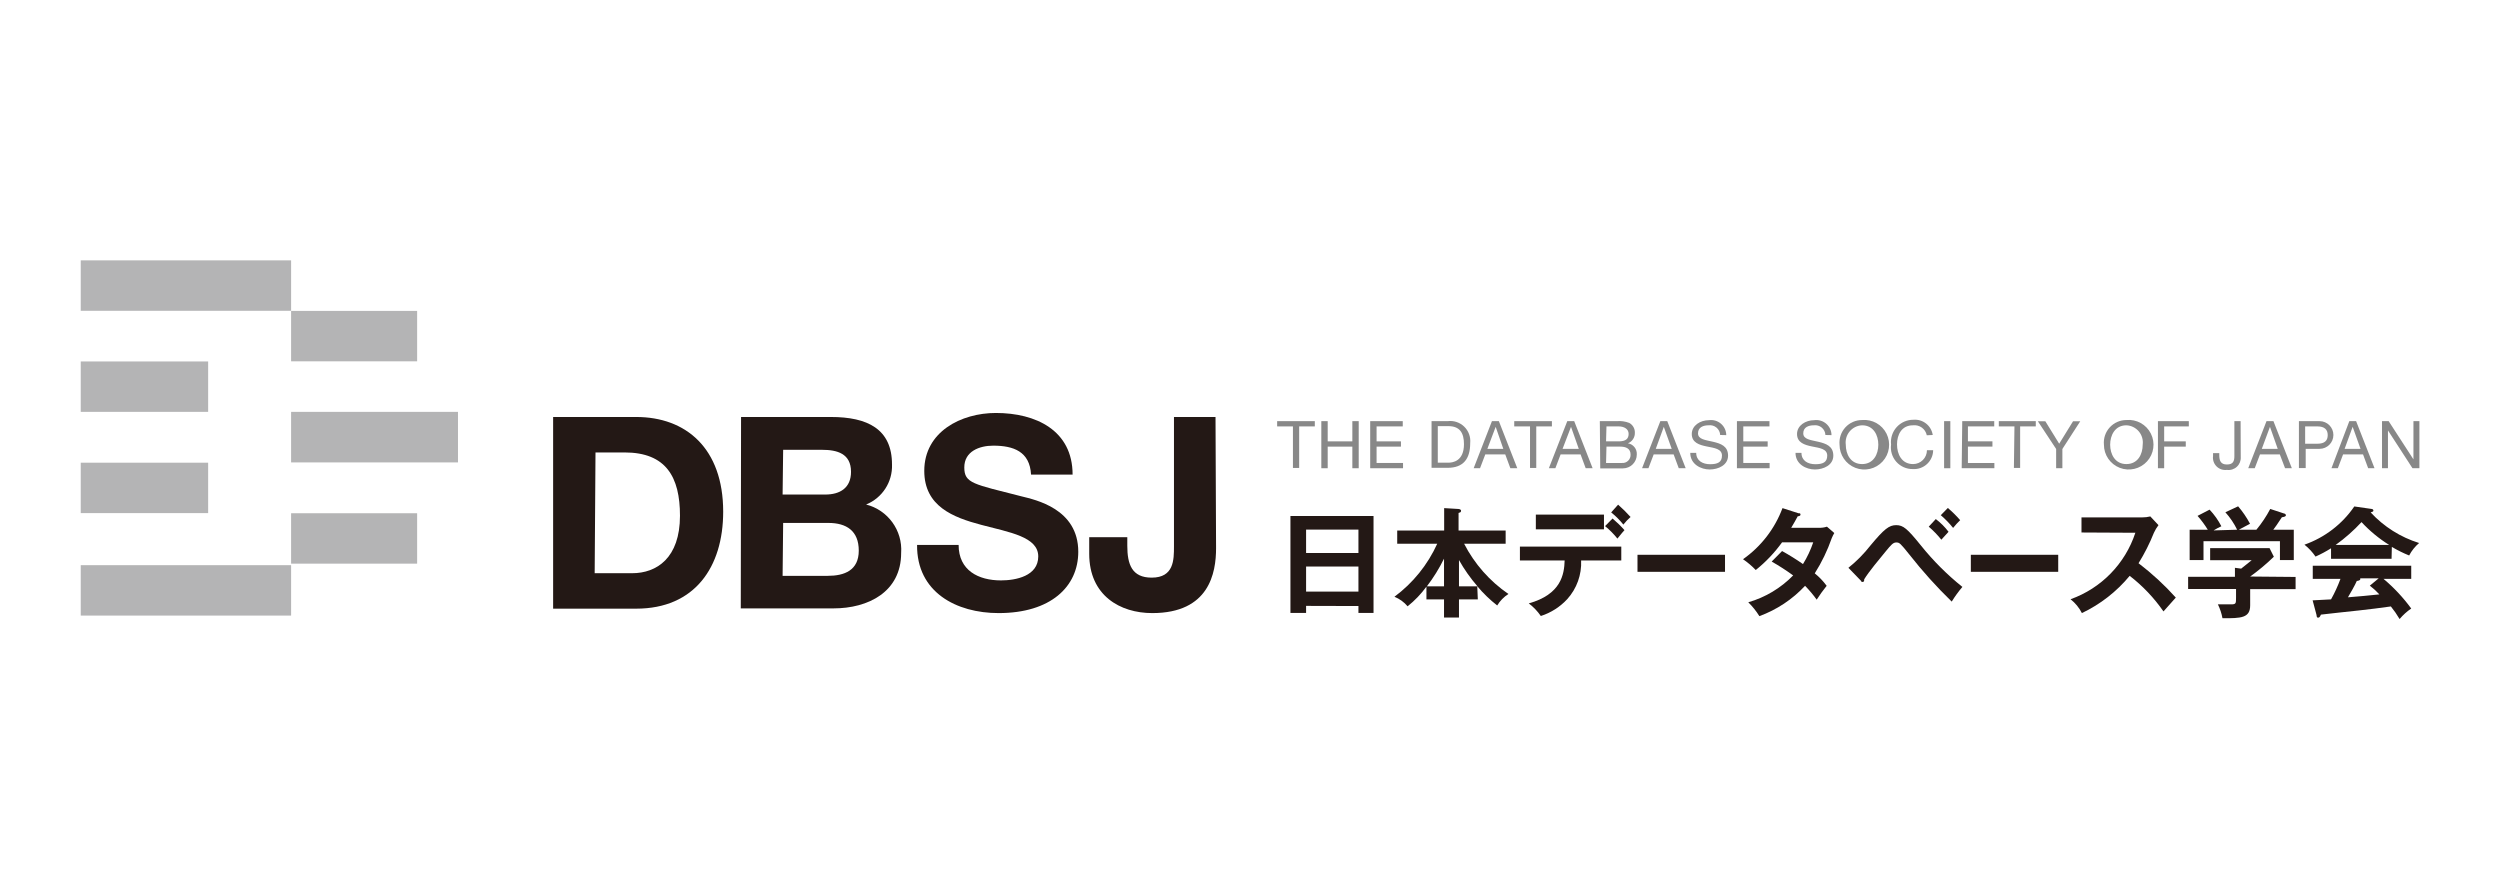
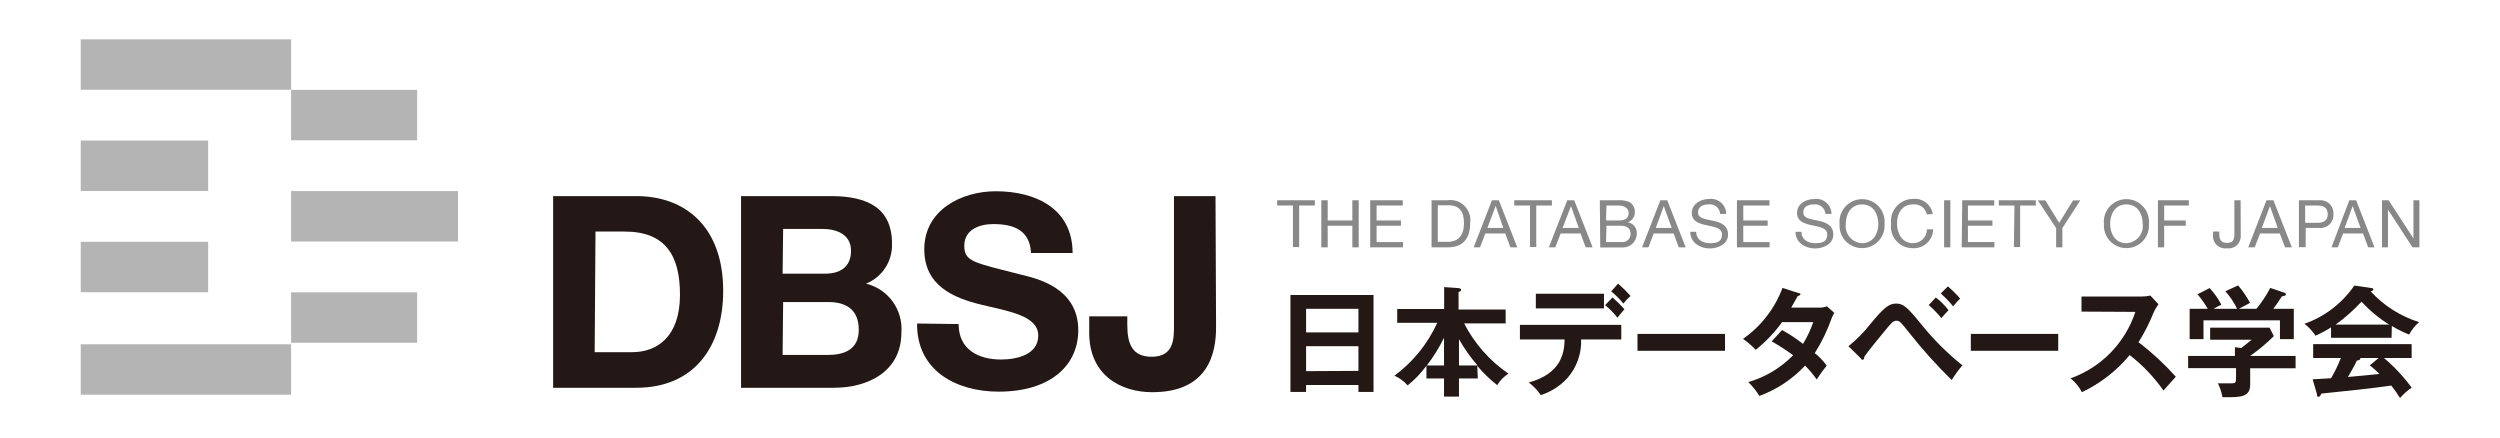
- <svg xmlns="http://www.w3.org/2000/svg" viewBox="0 0 180.52 63.49">
+ <svg xmlns="http://www.w3.org/2000/svg" viewBox="0 0 180.52 31.59">
  <defs>
    <style>.cls-1{fill:#b4b4b5;}.cls-2{fill:#231815;}.cls-3{fill:#888;}</style>
  </defs>
  <g id="dbsj">
-     <rect class="cls-1" x="5.83" y="18.8" width="15.19" height="3.64" />
-     <rect class="cls-1" x="21.02" y="22.45" width="9.1" height="3.64" />
-     <rect class="cls-1" x="5.83" y="22.44" width="15.19" height="0.01" />
-     <rect class="cls-1" x="5.83" y="26.1" width="9.2" height="3.64" />
-     <rect class="cls-1" x="21.02" y="29.75" width="12.05" height="3.64" />
-     <rect class="cls-1" x="21.02" y="29.74" width="12.05" height="0.01" />
-     <rect class="cls-1" x="5.83" y="33.41" width="9.2" height="3.64" />
-     <rect class="cls-1" x="5.83" y="40.81" width="15.19" height="3.64" />
-     <rect class="cls-1" x="21.02" y="37.06" width="9.1" height="3.64" />
-     <path class="cls-2" d="M39.94,30.11h6c3.58,0,6.28,2.25,6.28,6.84,0,4-2.06,7-6.28,7h-6Zm3,11.28h2.71c1.76,0,3.45-1.09,3.45-4.15,0-2.79-1-4.57-4-4.57H43Z" />
-     <path class="cls-2" d="M53.51,30.11H60c2.63,0,4.41.86,4.41,3.43a3,3,0,0,1-1.87,2.89,3.37,3.37,0,0,1,2.53,3.5c0,2.81-2.38,4-4.88,4h-6.7Zm3,5.6h3.08c1.07,0,1.86-.48,1.86-1.64,0-1.32-1-1.59-2.09-1.59H56.55Zm0,5.87h3.26c1.2,0,2.24-.39,2.24-1.82s-.89-2-2.19-2H56.55Z" />
-     <path class="cls-2" d="M69.22,39.35c0,1.84,1.43,2.56,3.06,2.56,1.06,0,2.69-.31,2.69-1.73s-2.07-1.74-4.11-2.28S66.74,36.56,66.74,34c0-2.83,2.67-4.18,5.17-4.18,2.88,0,5.54,1.25,5.54,4.45h-3c-.09-1.67-1.27-2.09-2.73-2.09-1,0-2.09.41-2.09,1.57s.66,1.2,4.13,2.09c1,.25,4.1.89,4.1,4,0,2.53-2,4.43-5.75,4.43-3.06,0-5.92-1.51-5.89-4.92Z" />
-     <path class="cls-2" d="M87.81,39.58c0,1.79-.49,4.69-4.61,4.69-2.31,0-4.55-1.26-4.55-4.28v-1.2H81.4v.62c0,1.34.33,2.3,1.76,2.3,1.61,0,1.61-1.29,1.61-2.26V30.11h3Z" />
-     <path class="cls-3" d="M93.36,30.79H92.22v-.38h2.72v.38H93.81v3h-.45Z" />
-     <path class="cls-3" d="M95.41,30.41h.46v1.46h1.78V30.41h.46v3.4h-.46V32.25H95.87v1.56h-.46Z" />
-     <path class="cls-3" d="M98.94,30.41h2.35v.38H99.4v1.08h1.76v.38H99.4v1.18h1.91v.38H98.94Z" />
-     <path class="cls-3" d="M103.37,30.41h1.16A1.45,1.45,0,0,1,106.16,32c0,1.14-.5,1.78-1.63,1.78h-1.16Zm.45,3h.75c.31,0,1.14-.09,1.14-1.34,0-.81-.3-1.3-1.13-1.3h-.76Z" />
-     <path class="cls-3" d="M107.73,30.41h.5l1.33,3.4h-.5l-.37-1h-1.44l-.38,1h-.46Zm-.33,2h1.15L108,30.82h0Z" />
-     <path class="cls-3" d="M110.48,30.79h-1.14v-.38h2.72v.38h-1.13v3h-.45Z" />
-     <path class="cls-3" d="M113.17,30.41h.5l1.33,3.4h-.5l-.37-1h-1.44l-.38,1h-.47Zm-.34,2H114l-.56-1.59h0Z" />
-     <path class="cls-3" d="M115.52,30.41h1.23a2,2,0,0,1,.9.13.78.78,0,0,1,.4.7.79.79,0,0,1-.5.77h0a.77.77,0,0,1,.64.81,1,1,0,0,1-1,1h-1.64Zm.45,1.46h.91c.51,0,.72-.18.72-.54s-.33-.54-.72-.54H116Zm0,1.56h1.13a.58.58,0,0,0,.64-.61c0-.44-.35-.57-.74-.57h-1Z" />
-     <path class="cls-3" d="M119.89,30.41h.5l1.33,3.4h-.5l-.37-1h-1.44l-.38,1h-.46Zm-.33,2h1.15l-.57-1.59h0Z" />
-     <path class="cls-3" d="M124.21,31.41a.74.74,0,0,0-.84-.7c-.38,0-.76.14-.76.58s.54.48,1.09.61,1.08.31,1.08,1-.71,1-1.33,1-1.4-.37-1.4-1.2h.43c0,.57.47.82,1,.82s.86-.13.86-.62-.54-.55-1.09-.66-1.09-.28-1.09-.9.62-1,1.24-1a1.1,1.1,0,0,1,1.25,1.08Z" />
-     <path class="cls-3" d="M125.42,30.41h2.35v.38h-1.89v1.08h1.76v.38h-1.76v1.18h1.9v.38h-2.36Z" />
-     <path class="cls-3" d="M131.81,31.41a.74.74,0,0,0-.84-.7c-.38,0-.76.14-.76.58s.54.48,1.09.61,1.08.31,1.08,1-.71,1-1.33,1-1.4-.37-1.4-1.2h.43c0,.57.47.82,1,.82s.86-.13.86-.62-.54-.55-1.09-.66-1.09-.28-1.09-.9.62-1,1.24-1a1.1,1.1,0,0,1,1.25,1.08Z" />
-     <path class="cls-3" d="M134.46,30.33a1.79,1.79,0,1,1-1.63,1.78A1.63,1.63,0,0,1,134.46,30.33Zm0,3.18c.82,0,1.17-.71,1.17-1.4s-.35-1.4-1.17-1.4a1.24,1.24,0,0,0-1.18,1.4C133.28,32.8,133.63,33.51,134.46,33.51Z" />
-     <path class="cls-3" d="M139.13,31.43a.91.91,0,0,0-1-.72c-.81,0-1.15.67-1.15,1.38s.34,1.42,1.16,1.42a1,1,0,0,0,1-1h.45a1.38,1.38,0,0,1-1.47,1.36,1.56,1.56,0,0,1-1.57-1.77,1.61,1.61,0,0,1,1.61-1.79,1.3,1.3,0,0,1,1.4,1.1Z" />
-     <path class="cls-3" d="M140.38,30.41h.45v3.4h-.45Z" />
-     <path class="cls-3" d="M141.69,30.41H144v.38h-1.9v1.08h1.77v.38h-1.77v1.18h1.91v.38h-2.36Z" />
-     <path class="cls-3" d="M145.46,30.79h-1.13v-.38H147v.38h-1.13v3h-.45Z" />
-     <path class="cls-3" d="M148.92,32.42v1.39h-.45V32.42l-1.32-2h.54l1,1.62,1-1.62h.52Z" />
-     <path class="cls-3" d="M153.54,30.33a1.79,1.79,0,1,1-1.62,1.78A1.63,1.63,0,0,1,153.54,30.33Zm0,3.18c.83,0,1.18-.71,1.18-1.4a1.24,1.24,0,0,0-1.18-1.4c-.82,0-1.17.72-1.17,1.4S152.72,33.51,153.54,33.51Z" />
-     <path class="cls-3" d="M155.82,30.41h2.23v.38h-1.78v1.08h1.56v.38h-1.56v1.56h-.45Z" />
-     <path class="cls-3" d="M161.8,33a.88.88,0,0,1-1,.93.89.89,0,0,1-1-1v-.21h.45v.14c0,.4.1.68.55.68s.54-.24.54-.61V30.41h.45Z" />
-     <path class="cls-3" d="M163.66,30.41h.5l1.33,3.4H165l-.38-1h-1.43l-.38,1h-.47Zm-.34,2h1.15l-.56-1.59h0Z" />
-     <path class="cls-3" d="M166,30.41h1.49a1,1,0,1,1,0,2h-1v1.39H166Zm.45,1.63h.89c.51,0,.74-.22.74-.62s-.23-.63-.74-.63h-.89Z" />
-     <path class="cls-3" d="M169.64,30.41h.49l1.33,3.4H171l-.37-1h-1.44l-.38,1h-.46Zm-.34,2h1.15l-.57-1.59h0Z" />
-     <path class="cls-3" d="M172,30.41h.48l1.79,2.76h0V30.41h.43v3.4h-.5l-1.77-2.73h0v2.73H172Z" />
-     <path class="cls-2" d="M94.31,43.75v.51H93.18v-7h6v7H98.09v-.5Zm3.78-3.82V38.24H94.31v1.69Zm0,2.79V40.91H94.31v1.81Z" />
-     <path class="cls-2" d="M106.71,43.28h-1.36v1.31h-1.08V43.28H103v-.92a7.35,7.35,0,0,1-1.36,1.42,2.43,2.43,0,0,0-.95-.69,9.81,9.81,0,0,0,3.09-3.83h-2.89v-.95h3.39V36.69l1,.06s.22,0,.22.13-.09.12-.18.16v1.27h3.4v.95h-3a9.87,9.87,0,0,0,3.2,3.63,2.57,2.57,0,0,0-.81.83,9.59,9.59,0,0,1-1.44-1.39Zm-2.44-2.94a12,12,0,0,1-1.24,2h1.24Zm2.42,2a11.43,11.43,0,0,1-1.34-1.9v1.9Z" />
-     <path class="cls-2" d="M109.75,40.47v-1h7.32v1h-2.9a3.9,3.9,0,0,1-1,2.79,4.46,4.46,0,0,1-1.91,1.22,4,4,0,0,0-.87-.91c2.32-.65,2.56-2.07,2.59-3.1Zm6.07-3.31v1.06H110.9V37.16Zm.62.28a8.36,8.36,0,0,1,.86.84c-.11.12-.15.17-.51.61a6,6,0,0,0-.89-.9Zm.4-1a10.79,10.79,0,0,1,.9.89,4.09,4.09,0,0,0-.52.55,5.63,5.63,0,0,0-.88-.88Z" />
-     <path class="cls-2" d="M124.56,40.06v1.23h-6.32V40.06Z" />
-     <path class="cls-2" d="M128.68,39.79a17.5,17.5,0,0,1,1.51.94,7.61,7.61,0,0,0,.74-1.57h-2.25a10.19,10.19,0,0,1-1.9,2,5.83,5.83,0,0,0-.92-.78,7.88,7.88,0,0,0,2.85-3.69l1.15.37c.1,0,.15,0,.15.1s-.15.12-.2.12c-.14.26-.27.5-.47.83h2a1.66,1.66,0,0,0,.58-.08l.53.46a3,3,0,0,0-.18.36,12.34,12.34,0,0,1-1.23,2.55,4.92,4.92,0,0,1,.86.9,11.75,11.75,0,0,0-.72,1,8.64,8.64,0,0,0-.84-1,8.5,8.5,0,0,1-3.3,2.19,5.34,5.34,0,0,0-.8-1,7.39,7.39,0,0,0,3.24-1.94,15.88,15.88,0,0,0-1.55-1Z" />
-     <path class="cls-2" d="M133.47,41a9.74,9.74,0,0,0,1.59-1.61c1-1.2,1.35-1.47,1.86-1.47s.8.25,1.78,1.46a19.37,19.37,0,0,0,3,3,8.66,8.66,0,0,0-.77,1.06,34.09,34.09,0,0,1-3.06-3.4c-.65-.81-.71-.87-.94-.87s-.36.15-.78.66-1.22,1.47-1.54,2c0,.09,0,.19-.11.19s-.07,0-.12-.08Zm6.31-3.52a4.72,4.72,0,0,1,.92.92c-.11.11-.35.38-.52.57a6.94,6.94,0,0,0-.91-.94Zm.87-.8a8.21,8.21,0,0,1,.89.88,5.65,5.65,0,0,0-.51.56,7,7,0,0,0-.89-.92Z" />
-     <path class="cls-2" d="M148.62,40.06v1.23h-6.31V40.06Z" />
-     <path class="cls-2" d="M150.3,38.45V37.36h4.38a2.32,2.32,0,0,0,.59-.07l.59.63a2.8,2.8,0,0,0-.33.55,14.19,14.19,0,0,1-1.11,2.2,19.48,19.48,0,0,1,2.69,2.48l-.89,1a11.6,11.6,0,0,0-2.44-2.57,10.12,10.12,0,0,1-3.45,2.69,3,3,0,0,0-.82-1,7.62,7.62,0,0,0,4.68-4.8Z" />
-     <path class="cls-2" d="M165.76,41.66v.88h-3.28v1.17c0,.91-.64.94-2,.93a3.83,3.83,0,0,0-.33-1l.94,0c.37,0,.37-.06.37-.5v-.61H158v-.88h3.38V41l.45.06.76-.61h-3v-.87h4.29l.31.62a14.93,14.93,0,0,1-1.71,1.43Zm-4.22-3.41a5.47,5.47,0,0,0-.85-1.26l.92-.43a6.84,6.84,0,0,1,.86,1.26l-.81.43h1.27a8.77,8.77,0,0,0,1-1.5l1,.33c.05,0,.13.05.13.13s-.13.12-.29.14c-.3.47-.51.75-.62.9h1.48v2.19h-1V39.08h-5.52v1.36h-1V38.25h1.31a7.24,7.24,0,0,0-.74-1l.87-.45a5.3,5.3,0,0,1,.85,1.2,4.85,4.85,0,0,0-.56.3Z" />
-     <path class="cls-2" d="M172.69,40.35h-4.37v-.76a9,9,0,0,1-1.12.6,3.94,3.94,0,0,0-.8-.86A7.3,7.3,0,0,0,170,36.57l1.25.18a.13.13,0,0,1,.13.12c0,.07-.1.1-.2.13a8,8,0,0,0,3.5,2.21,3,3,0,0,0-.72.9,9,9,0,0,1-1.25-.62Zm-5.7,3,1.33-.07A10.45,10.45,0,0,0,169,41.8h-2v-.95h7.11v.95h-2a12.21,12.21,0,0,1,2,2.14,4.14,4.14,0,0,0-.84.76,7.55,7.55,0,0,0-.63-.91c-.52.08-1.76.23-2.31.29s-2.36.25-2.74.3c-.06.13-.1.22-.2.22s-.1-.05-.12-.2Zm5.53-4a9.71,9.71,0,0,1-2-1.65,12.33,12.33,0,0,1-1.87,1.65Zm-.76,2.41h-1.33a.1.1,0,0,1,0,.06c0,.1-.18.12-.25.13-.12.29-.48.91-.64,1.18,1.08-.09,1.2-.1,2.27-.21a5.31,5.31,0,0,0-.69-.63Z" />
+     <rect class="cls-1" x="5.83" y="2.84" width="15.19" height="3.64" />
+     <rect class="cls-1" x="21.02" y="6.49" width="9.1" height="3.64" />
+     <rect class="cls-1" x="5.83" y="6.48" width="15.19" height="0.01" />
+     <rect class="cls-1" x="5.83" y="10.15" width="9.2" height="3.64" />
+     <rect class="cls-1" x="21.02" y="13.8" width="12.05" height="3.64" />
+     <rect class="cls-1" x="21.02" y="13.79" width="12.05" height="0.01" />
+     <rect class="cls-1" x="5.83" y="17.46" width="9.2" height="3.64" />
+     <rect class="cls-1" x="5.83" y="24.86" width="15.19" height="3.64" />
+     <rect class="cls-1" x="21.02" y="21.11" width="9.1" height="3.64" />
+     <path class="cls-2" d="M39.94,14.16h6c3.58,0,6.28,2.25,6.28,6.84,0,4-2.06,7-6.28,7h-6Zm3,11.27h2.71c1.76,0,3.45-1.08,3.45-4.14,0-2.79-1-4.57-4-4.57H43Z" />
+     <path class="cls-2" d="M53.51,14.16H60c2.63,0,4.41.85,4.41,3.43a3,3,0,0,1-1.87,2.89A3.37,3.37,0,0,1,65.09,24c0,2.81-2.38,4-4.88,4h-6.7Zm3,5.6h3.08c1.07,0,1.86-.48,1.86-1.65s-1-1.58-2.09-1.58H56.55Zm0,5.87h3.26c1.2,0,2.24-.39,2.24-1.82s-.89-2-2.19-2H56.55Z" />
+     <path class="cls-2" d="M69.22,23.4c0,1.84,1.43,2.56,3.06,2.56,1.06,0,2.69-.31,2.69-1.73S72.9,22.49,70.86,22,66.74,20.61,66.74,18c0-2.83,2.67-4.19,5.17-4.19,2.88,0,5.54,1.26,5.54,4.46h-3c-.09-1.67-1.27-2.09-2.73-2.09-1,0-2.09.4-2.09,1.56s.66,1.21,4.13,2.1c1,.25,4.1.89,4.1,4,0,2.54-2,4.44-5.75,4.44-3.06,0-5.92-1.51-5.89-4.92Z" />
+     <path class="cls-2" d="M87.81,23.63c0,1.78-.49,4.69-4.61,4.69-2.31,0-4.55-1.26-4.55-4.28v-1.2H81.4v.62c0,1.33.33,2.3,1.76,2.3,1.61,0,1.61-1.29,1.61-2.26V14.16h3Z" />
+     <path class="cls-3" d="M93.36,14.84H92.22v-.38h2.72v.38H93.81v3h-.45Z" />
+     <path class="cls-3" d="M95.41,14.46h.46v1.46h1.78V14.46h.46v3.4h-.46V16.3H95.87v1.56h-.46Z" />
+     <path class="cls-3" d="M98.94,14.46h2.35v.38H99.4v1.08h1.76v.38H99.4v1.18h1.91v.38H98.94Z" />
+     <path class="cls-3" d="M103.37,14.46h1.16a1.44,1.44,0,0,1,1.63,1.62c0,1.14-.5,1.78-1.63,1.78h-1.16Zm.45,3h.75c.31,0,1.14-.09,1.14-1.34,0-.81-.3-1.3-1.13-1.3h-.76Z" />
+     <path class="cls-3" d="M107.73,14.46h.5l1.33,3.4h-.5l-.37-1h-1.44l-.38,1h-.46Zm-.33,2h1.15L108,14.87h0Z" />
+     <path class="cls-3" d="M110.48,14.84h-1.14v-.38h2.72v.38h-1.13v3h-.45Z" />
+     <path class="cls-3" d="M113.17,14.46h.5l1.33,3.4h-.5l-.37-1h-1.44l-.38,1h-.47Zm-.34,2H114l-.56-1.58h0Z" />
+     <path class="cls-3" d="M115.52,14.46h1.23a2.09,2.09,0,0,1,.9.12.81.81,0,0,1,.4.71.78.78,0,0,1-.5.76h0a.78.78,0,0,1,.64.82,1,1,0,0,1-1,1h-1.64Zm.45,1.46h.91c.51,0,.72-.19.72-.54s-.33-.54-.72-.54H116Zm0,1.56h1.13a.58.58,0,0,0,.64-.61c0-.44-.35-.57-.74-.57h-1Z" />
+     <path class="cls-3" d="M119.89,14.46h.5l1.33,3.4h-.5l-.37-1h-1.44l-.38,1h-.46Zm-.33,2h1.15l-.57-1.58h0Z" />
+     <path class="cls-3" d="M124.21,15.45a.74.74,0,0,0-.84-.69c-.38,0-.76.14-.76.58s.54.48,1.09.6,1.08.32,1.08,1-.71,1-1.33,1-1.4-.37-1.4-1.2h.43c0,.57.47.82,1,.82s.86-.13.86-.62-.54-.55-1.09-.67-1.09-.27-1.09-.9.62-1,1.24-1a1.1,1.1,0,0,1,1.25,1.07Z" />
+     <path class="cls-3" d="M125.42,14.46h2.35v.38h-1.89v1.08h1.76v.38h-1.76v1.18h1.9v.38h-2.36Z" />
+     <path class="cls-3" d="M131.81,15.45a.74.74,0,0,0-.84-.69c-.38,0-.76.14-.76.58s.54.48,1.09.6,1.08.32,1.08,1-.71,1-1.33,1-1.4-.37-1.4-1.2h.43c0,.57.47.82,1,.82s.86-.13.86-.62-.54-.55-1.09-.67-1.09-.27-1.09-.9.62-1,1.24-1a1.1,1.1,0,0,1,1.25,1.07Z" />
+     <path class="cls-3" d="M134.46,14.38a1.63,1.63,0,0,1,1.62,1.78,1.63,1.63,0,1,1-3.25,0A1.64,1.64,0,0,1,134.46,14.38Zm0,3.18c.82,0,1.17-.72,1.17-1.4s-.35-1.4-1.17-1.4-1.18.71-1.18,1.4A1.24,1.24,0,0,0,134.46,17.56Z" />
+     <path class="cls-3" d="M139.13,15.48a.91.91,0,0,0-1-.72c-.81,0-1.15.67-1.15,1.37s.34,1.43,1.16,1.43a1,1,0,0,0,1-1h.45a1.39,1.39,0,0,1-1.47,1.36,1.56,1.56,0,0,1-1.57-1.77,1.61,1.61,0,0,1,1.61-1.79,1.3,1.3,0,0,1,1.4,1.1Z" />
+     <path class="cls-3" d="M140.38,14.46h.45v3.4h-.45Z" />
+     <path class="cls-3" d="M141.69,14.46H144v.38h-1.9v1.08h1.77v.38h-1.77v1.18h1.91v.38h-2.36Z" />
+     <path class="cls-3" d="M145.46,14.84h-1.13v-.38H147v.38h-1.13v3h-.45Z" />
+     <path class="cls-3" d="M148.92,16.47v1.39h-.45V16.47l-1.32-2h.54l1,1.62,1-1.62h.52Z" />
+     <path class="cls-3" d="M153.54,14.38a1.63,1.63,0,0,1,1.63,1.78,1.63,1.63,0,1,1-3.25,0A1.63,1.63,0,0,1,153.54,14.38Zm0,3.18a1.24,1.24,0,0,0,1.18-1.4c0-.69-.35-1.4-1.18-1.4s-1.17.71-1.17,1.4S152.72,17.56,153.54,17.56Z" />
+     <path class="cls-3" d="M155.82,14.46h2.23v.38h-1.78v1.08h1.56v.38h-1.56v1.56h-.45Z" />
+     <path class="cls-3" d="M161.8,17a.88.88,0,0,1-1,.93.89.89,0,0,1-1-1v-.21h.45v.14c0,.4.1.68.55.68s.54-.24.54-.62V14.46h.45Z" />
+     <path class="cls-3" d="M163.66,14.46h.5l1.33,3.4H165l-.38-1h-1.43l-.38,1h-.47Zm-.34,2h1.15l-.56-1.58h0Z" />
+     <path class="cls-3" d="M166,14.46h1.49a.93.93,0,0,1,1,1,.93.93,0,0,1-1,1h-1v1.39H166Zm.45,1.63h.89c.51,0,.74-.22.74-.63s-.23-.62-.74-.62h-.89Z" />
+     <path class="cls-3" d="M169.64,14.46h.49l1.33,3.4H171l-.37-1h-1.44l-.38,1h-.46Zm-.34,2h1.15l-.57-1.58h0Z" />
+     <path class="cls-3" d="M172,14.46h.48l1.79,2.76h0V14.46h.43v3.4h-.5l-1.77-2.73h0v2.73H172Z" />
+     <path class="cls-2" d="M94.31,27.8v.5H93.18v-7h6v7H98.09v-.5ZM98.09,24v-1.7H94.31V24Zm0,2.78V25H94.31v1.8Z" />
+     <path class="cls-2" d="M106.71,27.33h-1.36v1.31h-1.08V27.33H103v-.92a7.35,7.35,0,0,1-1.36,1.42,2.59,2.59,0,0,0-.95-.7,9.79,9.79,0,0,0,3.09-3.82h-2.89v-1h3.39V20.73l1,.07s.22,0,.22.12-.09.12-.18.17v1.26h3.4v1h-3a9.87,9.87,0,0,0,3.2,3.63,2.57,2.57,0,0,0-.81.83,10.1,10.1,0,0,1-1.44-1.39Zm-2.44-2.94a12,12,0,0,1-1.24,2h1.24Zm2.42,2a11.43,11.43,0,0,1-1.34-1.9v1.9Z" />
+     <path class="cls-2" d="M109.75,24.51V23.46h7.32v1.05h-2.9a4,4,0,0,1-1,2.8,4.46,4.46,0,0,1-1.91,1.22,3.83,3.83,0,0,0-.87-.91c2.32-.65,2.56-2.07,2.59-3.11Zm6.07-3.3v1.06H110.9V21.21Zm.62.27a9.74,9.74,0,0,1,.86.85c-.11.12-.15.17-.51.61a5.74,5.74,0,0,0-.89-.91Zm.4-1a9.44,9.44,0,0,1,.9.89,3.56,3.56,0,0,0-.52.55,5.63,5.63,0,0,0-.88-.88Z" />
+     <path class="cls-2" d="M124.56,24.11v1.22h-6.32V24.11Z" />
+     <path class="cls-2" d="M128.68,23.83c.44.25.91.53,1.51,1a7.61,7.61,0,0,0,.74-1.57h-2.25a10.19,10.19,0,0,1-1.9,2,5.88,5.88,0,0,0-.92-.79,7.85,7.85,0,0,0,2.85-3.68l1.15.37c.1,0,.15.05.15.1s-.15.11-.2.12c-.14.26-.27.49-.47.83h2a1.4,1.4,0,0,0,.58-.09l.53.47a3,3,0,0,0-.18.36,12.34,12.34,0,0,1-1.23,2.55,4.33,4.33,0,0,1,.86.9,11.75,11.75,0,0,0-.72,1,7.15,7.15,0,0,0-.84-1,8.5,8.5,0,0,1-3.3,2.19,5,5,0,0,0-.8-1,7.39,7.39,0,0,0,3.24-1.94,15.88,15.88,0,0,0-1.55-1Z" />
+     <path class="cls-2" d="M133.47,25a9.74,9.74,0,0,0,1.59-1.61c1-1.21,1.35-1.47,1.86-1.47s.8.25,1.78,1.46a19.37,19.37,0,0,0,3,3,8.66,8.66,0,0,0-.77,1.06,35.31,35.31,0,0,1-3.06-3.4c-.65-.82-.71-.88-.94-.88s-.36.16-.78.67-1.22,1.47-1.54,1.94c0,.1,0,.2-.11.2s-.07,0-.12-.08Zm6.31-3.52a4.72,4.72,0,0,1,.92.92c-.11.1-.35.38-.52.57a6.94,6.94,0,0,0-.91-.94Zm.87-.8a7.39,7.39,0,0,1,.89.88,5.65,5.65,0,0,0-.51.56,7.83,7.83,0,0,0-.89-.93Z" />
+     <path class="cls-2" d="M148.62,24.11v1.22h-6.31V24.11Z" />
+     <path class="cls-2" d="M150.3,22.5V21.41h4.38a2.32,2.32,0,0,0,.59-.07l.59.63a2.8,2.8,0,0,0-.33.55,13.69,13.69,0,0,1-1.11,2.19,19.59,19.59,0,0,1,2.69,2.49l-.89,1a11.82,11.82,0,0,0-2.44-2.56,10.11,10.11,0,0,1-3.45,2.68,3.06,3.06,0,0,0-.82-1,7.62,7.62,0,0,0,4.68-4.8Z" />
+     <path class="cls-2" d="M165.76,25.7v.89h-3.28v1.17c0,.91-.64.94-2,.92a3.77,3.77,0,0,0-.33-1l.94,0c.37,0,.37-.05.37-.5v-.6H158V25.7h3.38v-.63l.45.06c.28-.21.62-.48.76-.6h-3v-.87h4.29l.31.61a13.11,13.11,0,0,1-1.71,1.43Zm-4.22-3.4a5.73,5.73,0,0,0-.85-1.27l.92-.42a6.84,6.84,0,0,1,.86,1.26l-.81.43h1.27a8.47,8.47,0,0,0,1-1.51l1,.34c.05,0,.13.05.13.13s-.13.12-.29.14c-.3.47-.51.75-.62.9h1.48v2.19h-1V23.13h-5.52v1.36h-1V22.3h1.31a7.24,7.24,0,0,0-.74-1.05l.87-.45a5.3,5.3,0,0,1,.85,1.2,4.85,4.85,0,0,0-.56.3Z" />
+     <path class="cls-2" d="M172.69,24.39h-4.37v-.75a9,9,0,0,1-1.12.6,3.53,3.53,0,0,0-.8-.86A7.3,7.3,0,0,0,170,20.62l1.25.18c.08,0,.13.06.13.11s-.1.11-.2.13a8,8,0,0,0,3.5,2.22,3,3,0,0,0-.72.9,9,9,0,0,1-1.25-.62Zm-5.7,3,1.33-.08a10,10,0,0,0,.71-1.46h-2v-1h7.11v1h-2a12.21,12.21,0,0,1,2,2.14,4.49,4.49,0,0,0-.84.75,8,8,0,0,0-.63-.9c-.52.08-1.76.23-2.31.29l-2.74.29c-.06.13-.1.23-.2.23s-.1,0-.12-.2Zm5.53-3.95a9.43,9.43,0,0,1-2-1.66,12.4,12.4,0,0,1-1.87,1.66Zm-.76,2.41h-1.33a.08.08,0,0,1,0,.06c0,.09-.18.12-.25.13-.12.29-.48.91-.64,1.18,1.08-.1,1.2-.1,2.27-.22a6.32,6.32,0,0,0-.69-.62Z" />
  </g>
</svg>
